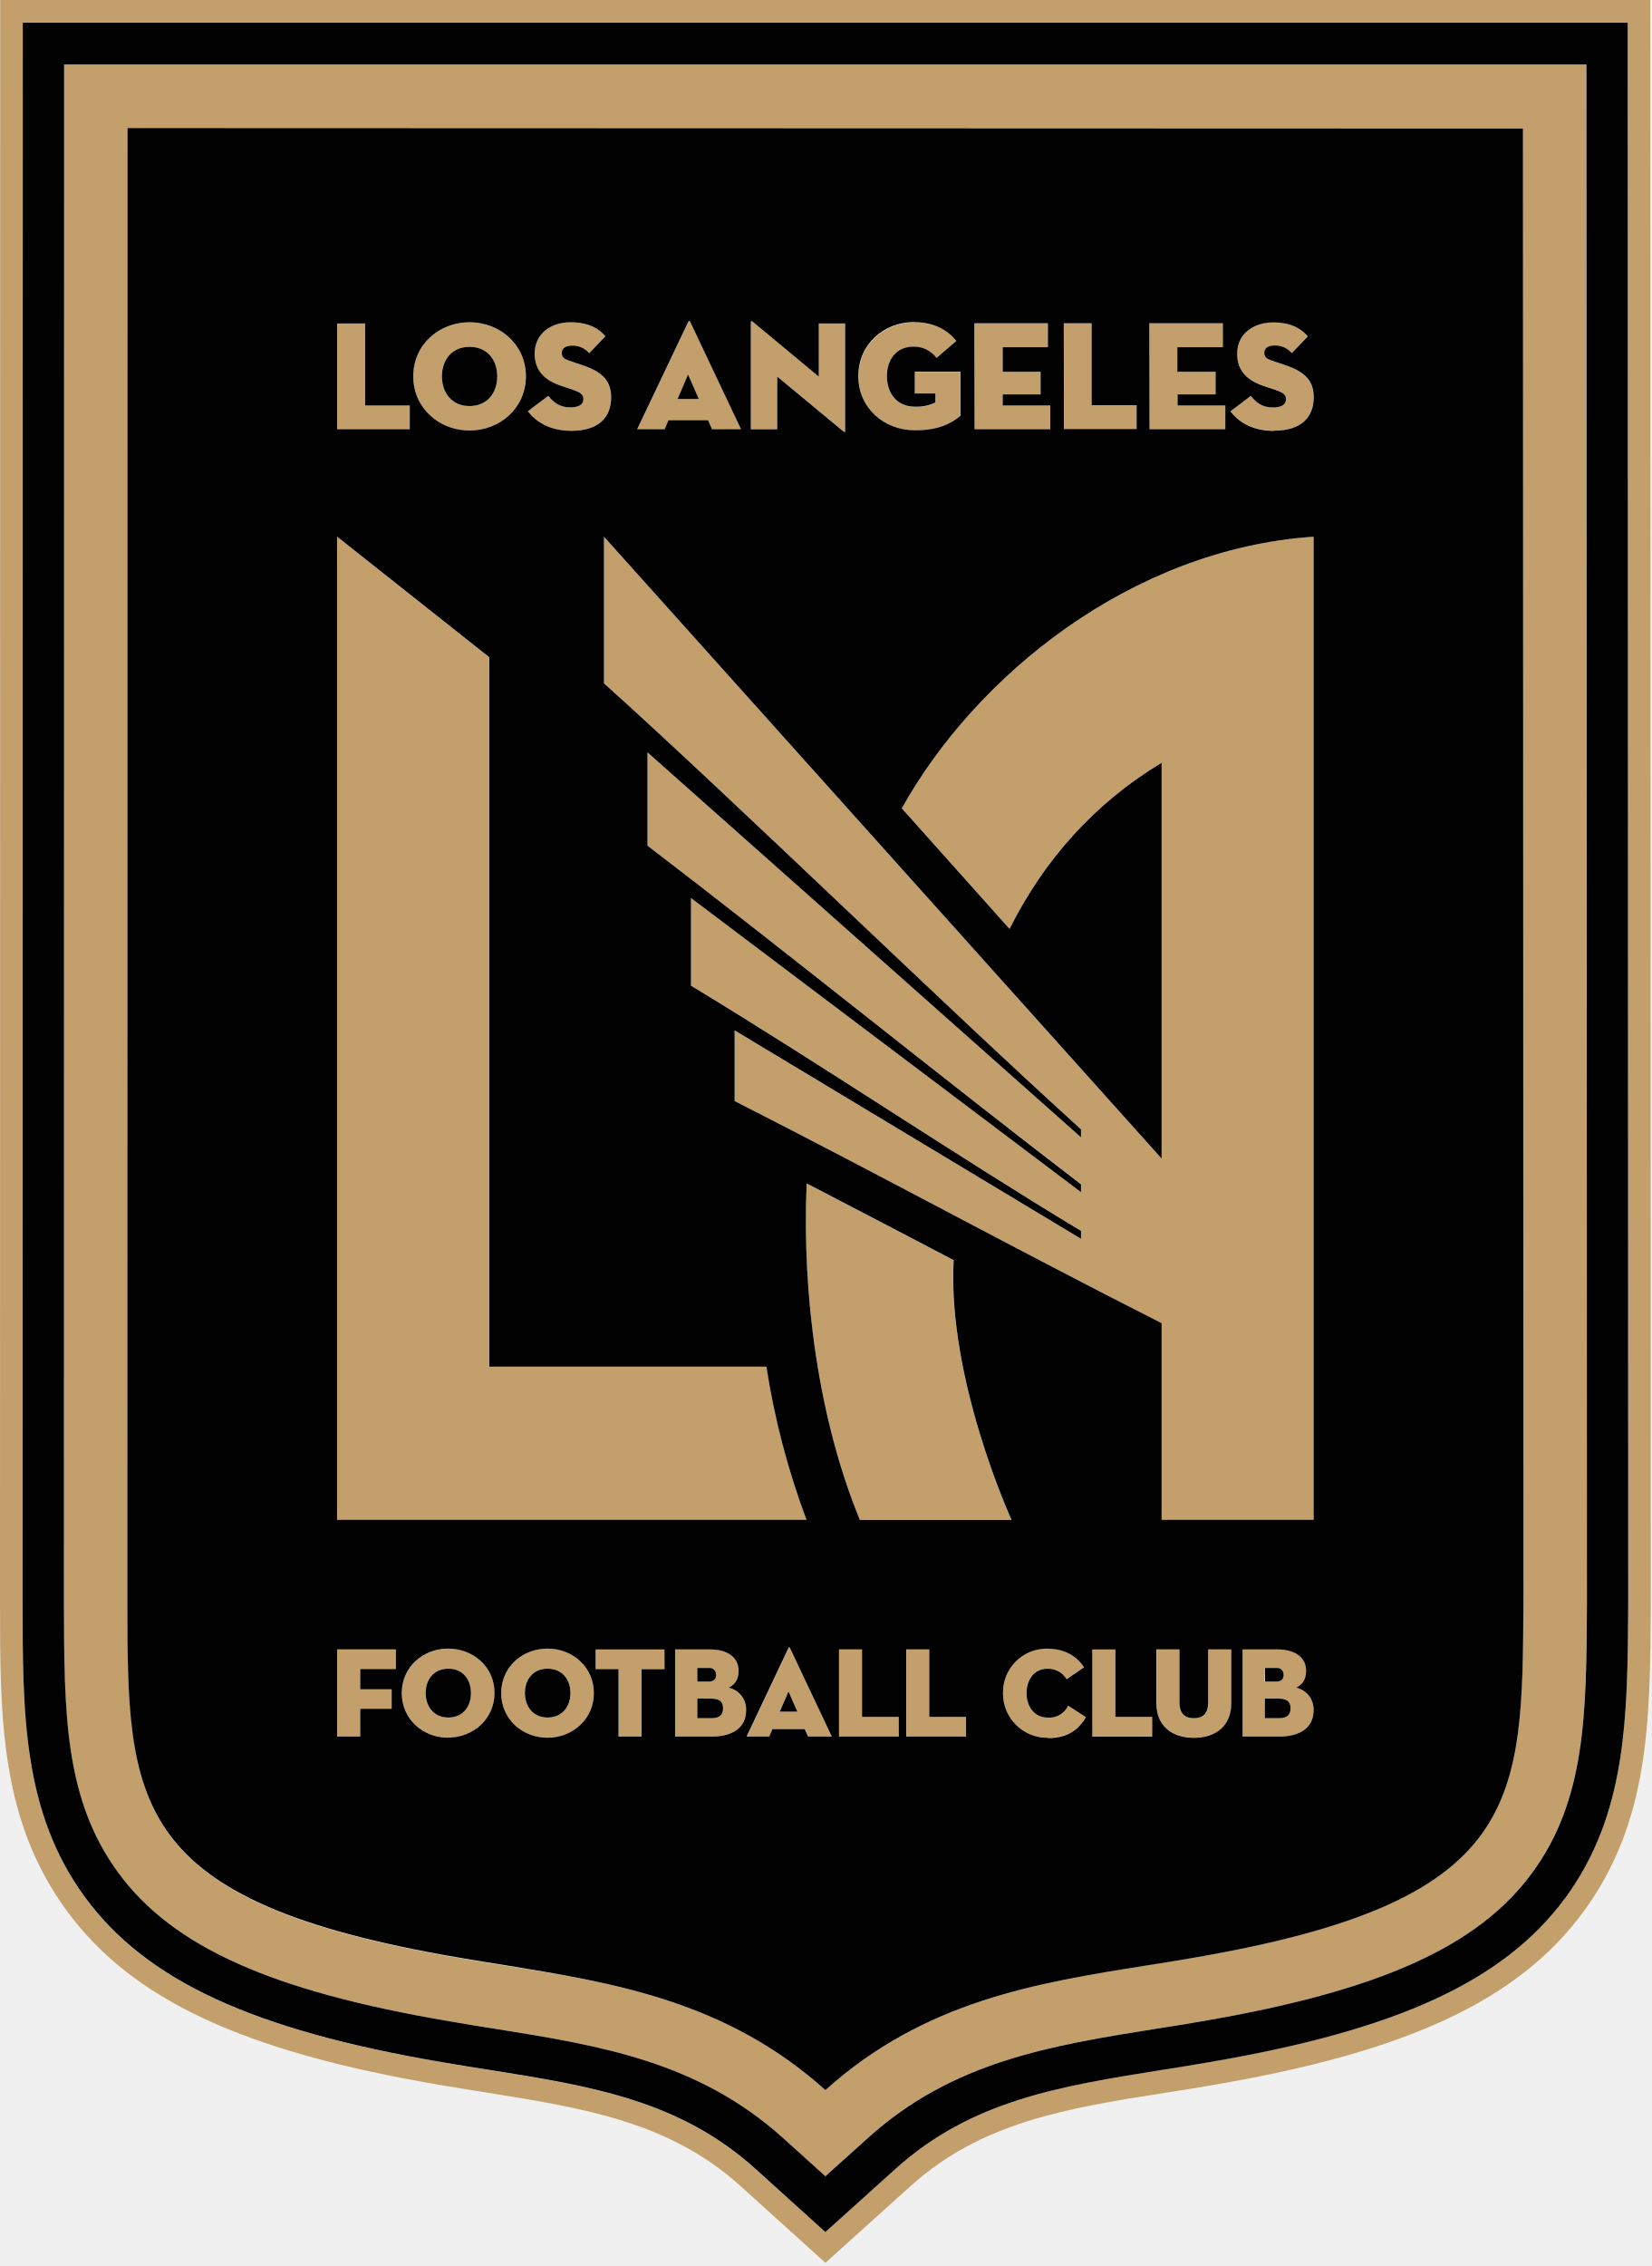
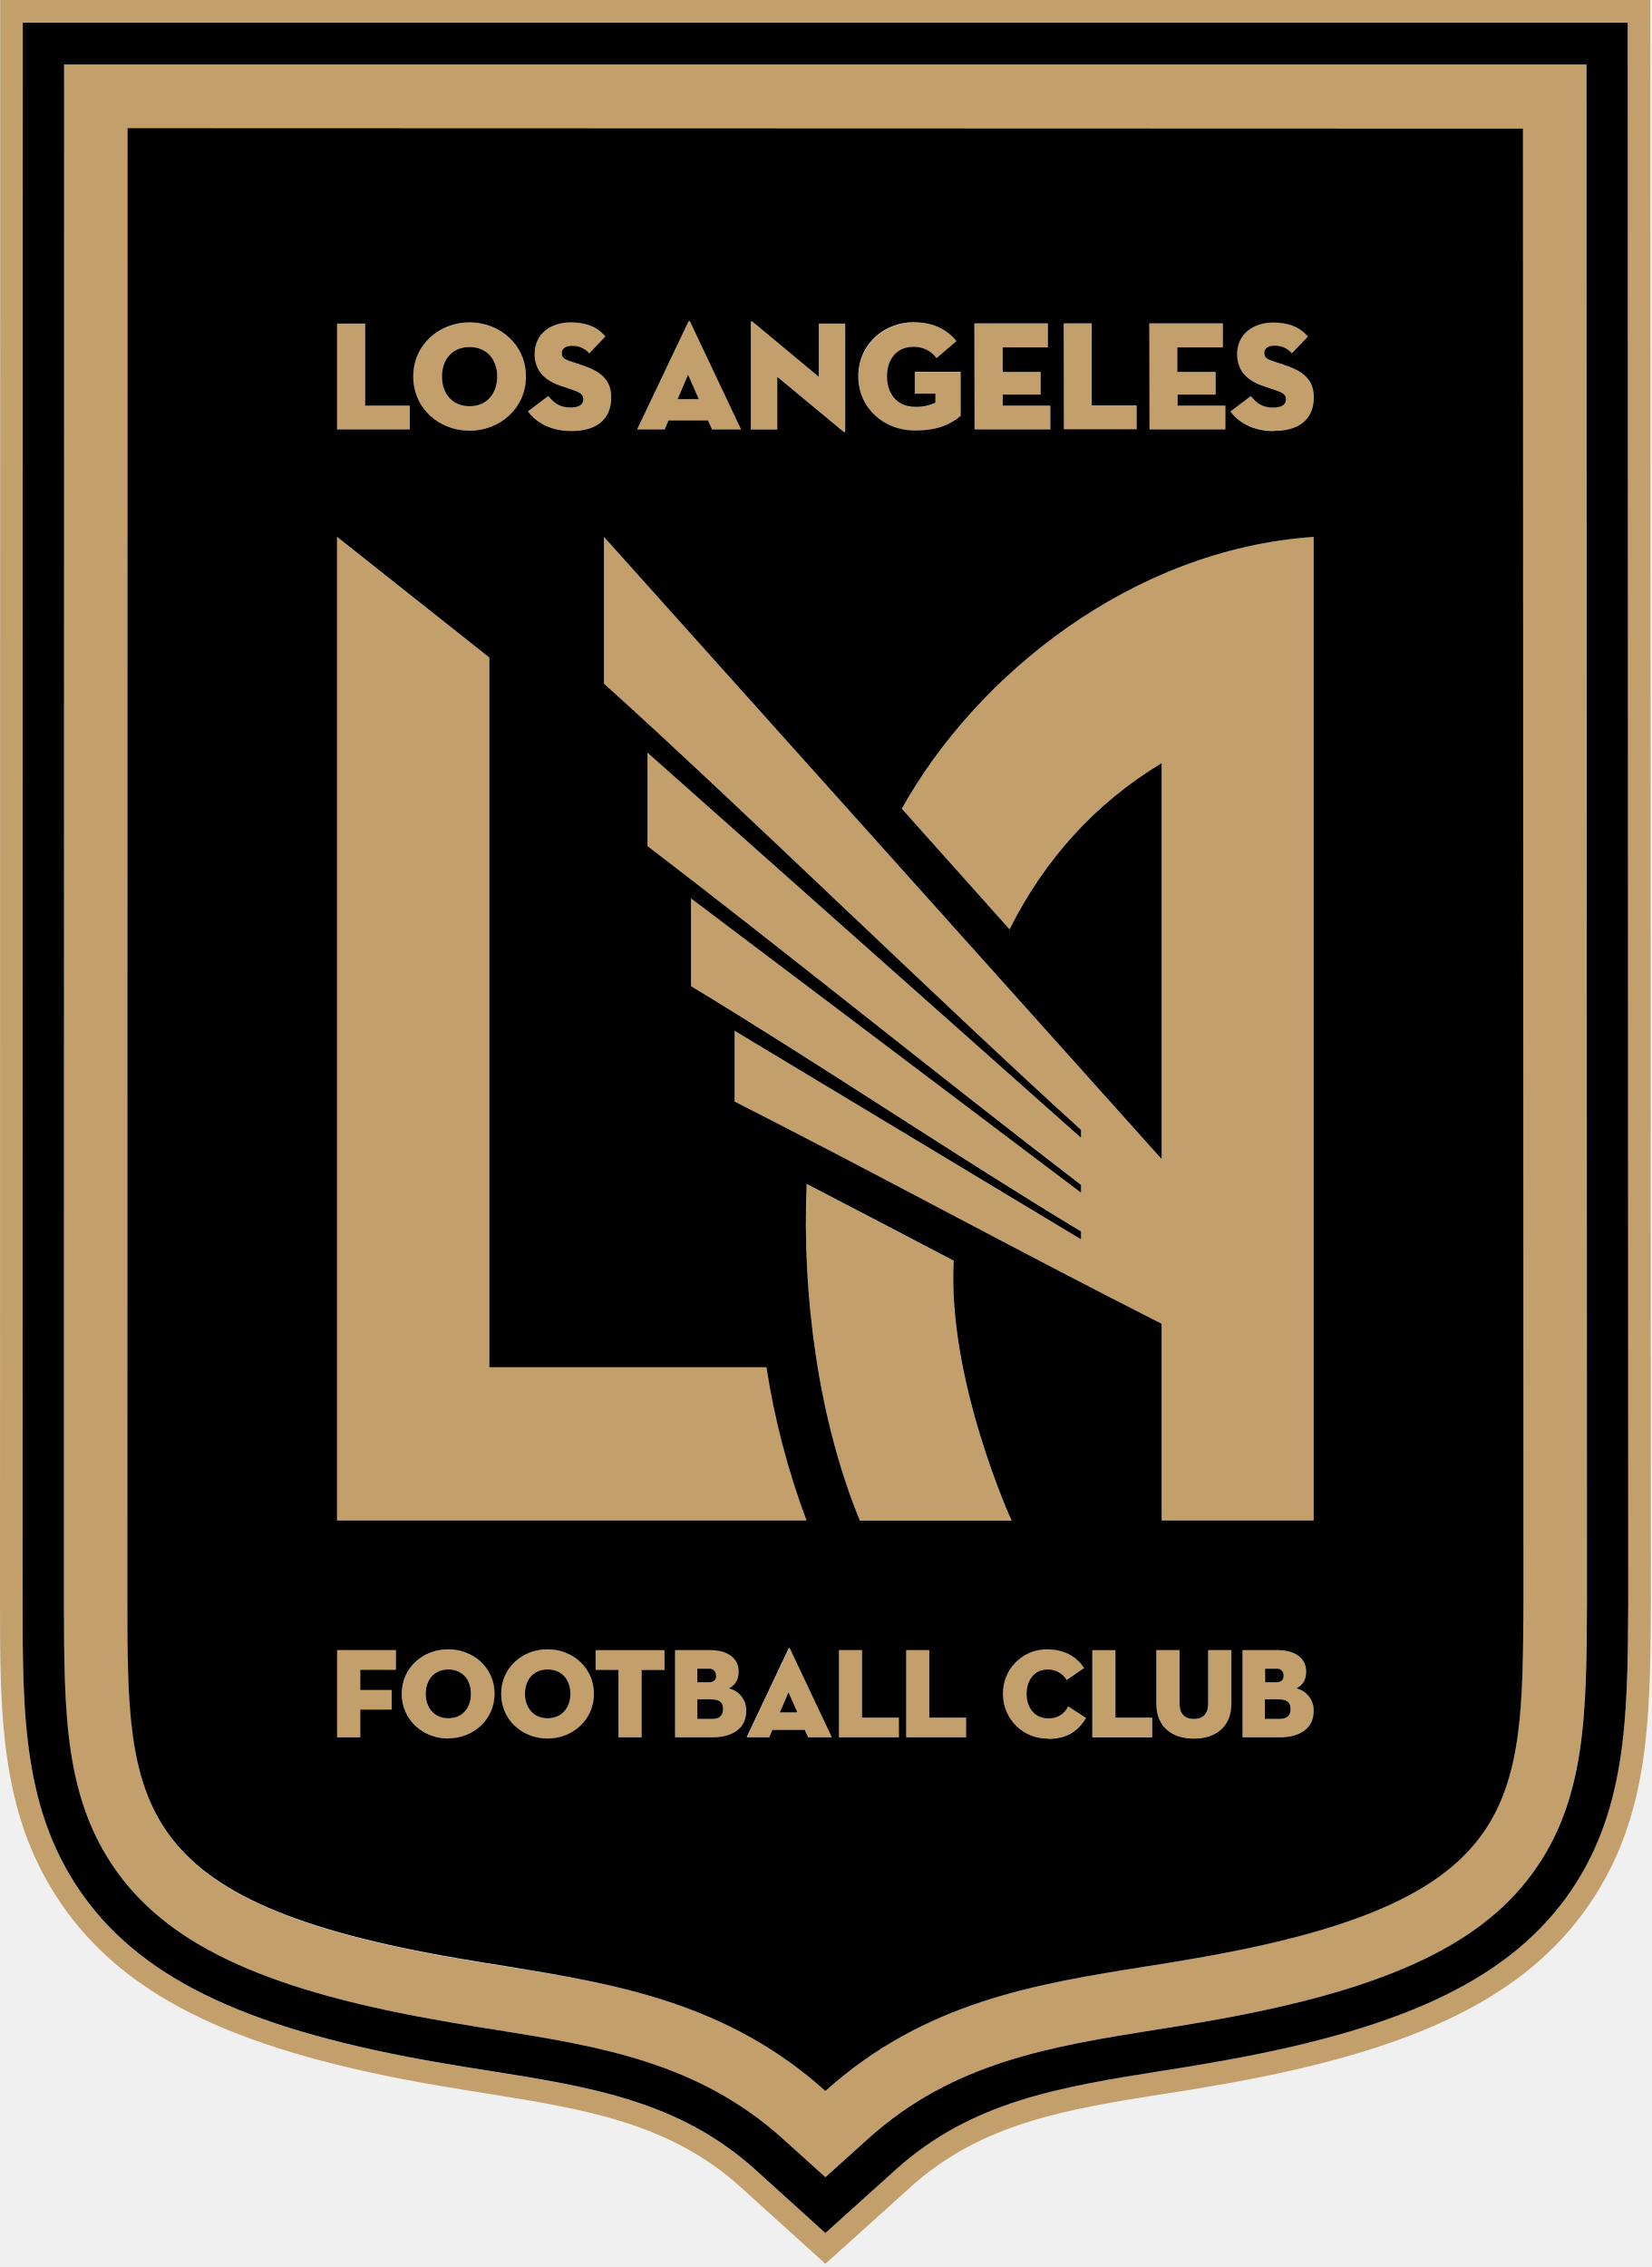
- <svg xmlns="http://www.w3.org/2000/svg" width="511" height="701" viewBox="0 0 511 701" fill="none">
-   <path d="M368.5 605.75C363.64 606.62 358.95 607.33 354.36 608.05C320.75 613.46 286.03 619 255.4 646.58C224.78 619.02 190.08 613.45 156.46 608.09C151.91 607.38 147.2 606.64 142.34 605.78C39.45 588.29 39.56 557.92 39.49 495.17L39.55 39.77H471.22L471.36 495.22C471.03 557.9 471.36 588.29 368.51 605.76M19.76 495.41C19.76 529.53 19.83 556.43 36.52 579.26C53.21 602.09 83.9 615.96 139.03 625.29C144.01 626.16 148.78 626.95 153.36 627.65C185.56 632.81 215.97 637.68 242.25 661.39L255.39 673.22L268.52 661.39C294.82 637.66 325.23 632.8 357.41 627.65L358.98 627.41C363.16 626.75 367.39 626.08 371.72 625.32C426.69 615.99 457.24 602.31 473.97 579.52C490.69 556.73 490.84 530.11 491.02 496.29L490.87 19.91H19.82L19.76 495.41Z" fill="#C39F6C" />
-   <path d="M126.79 125.42H112.97V100.08H104.28V132.78H126.79V125.42Z" fill="#C39F6C" />
-   <path d="M145.29 107.29C150.74 107.29 153.85 111.28 153.85 116.42C153.85 121.56 150.75 125.6 145.29 125.6C139.83 125.6 136.75 121.56 136.75 116.42C136.75 111.28 139.85 107.29 145.29 107.29ZM145.29 133.22C154.65 133.22 162.73 126.31 162.73 116.44C162.73 106.57 154.66 99.72 145.29 99.72C135.92 99.72 127.87 106.59 127.87 116.44C127.87 126.29 135.94 133.22 145.29 133.22Z" fill="#C39F6C" />
-   <path d="M176.41 125.99C173.18 125.99 171.23 124.41 169.64 122.43L163.34 127.2C165.35 129.89 169.46 133.26 176.8 133.26C185.39 133.26 189.11 128.89 189.11 122.93C189.11 118.3 186.92 115.19 180.43 113.02L176.14 111.58C174.55 111.04 173.83 110.42 173.83 109.17C173.83 107.92 174.89 106.92 177 106.92C179.05 106.85 181.01 107.72 182.34 109.27L187.31 104.02C185.39 101.77 182.24 99.7 176.51 99.7C170.78 99.7 165.44 103.02 165.44 109.45C165.44 114.83 168.78 117.72 173.51 119.31L177.32 120.6C179.48 121.34 180.51 122.01 180.51 123.38C180.51 125.23 178.99 126 176.41 126" fill="#C39F6C" />
-   <path d="M212.9 115.85L216.22 123.43H209.65L212.9 115.85ZM206.86 129.99H219.11L220.34 132.77H229.32L213.58 99.53C213.44 99.21 213.15 99.21 213.02 99.53L197.19 132.77H205.7L206.86 129.99Z" fill="#C39F6C" />
-   <path d="M240.52 116.47L260.89 133.35C261.41 133.79 261.54 133.64 261.54 133.26V100.07H253.38V116.47L233.01 99.55C232.49 99.11 232.35 99.36 232.35 99.65V132.76H240.52V116.46V116.47Z" fill="#C39F6C" />
-   <path d="M283.07 133.2C290.29 133.2 294.18 131.18 297.21 128.67V115.02H283.04V121.75H289.52V124.53C287.55 125.49 285.36 125.96 283.17 125.88C277.43 125.88 274.49 121.58 274.49 116.44C274.49 111.3 277.4 107.3 282.71 107.3C285.52 107.23 288.18 108.54 289.84 110.8L295.97 105.55C293.14 101.85 288.66 99.73 282.93 99.73C273.57 99.73 265.65 106.59 265.65 116.45C265.65 126.31 273.57 133.23 283.14 133.23" fill="#C39F6C" />
-   <path d="M324.98 125.42H310.26V122H322V115.04H310.26V107.44H324.33V100.08H301.56V132.78H324.98V125.42Z" fill="#C39F6C" />
-   <path d="M351.7 125.42H337.9V100.08H329.2V132.78H351.7V125.42Z" fill="#C39F6C" />
-   <path d="M379.14 125.42H364.39V122H376.14V115.04H364.39V107.44H378.48V100.08H355.7V132.78H379.14V125.42Z" fill="#C39F6C" />
-   <path d="M397.81 113.01L393.5 111.57C391.94 111.03 391.2 110.4 391.2 109.16C391.2 107.92 392.26 106.9 394.37 106.9C396.42 106.83 398.39 107.7 399.72 109.25L404.67 104C402.76 101.74 399.62 99.68 393.89 99.68C388.16 99.68 382.78 103 382.78 109.44C382.78 114.81 386.14 117.7 390.86 119.29L394.68 120.57C396.82 121.33 397.89 121.98 397.89 123.35C397.89 125.2 396.35 125.97 393.77 125.97C391.06 125.99 388.52 124.65 387 122.41L380.71 127.17C382.69 129.86 386.83 133.23 394.17 133.23C402.75 133.23 406.47 128.86 406.47 122.89C406.47 118.26 404.28 115.15 397.79 112.98" fill="#C39F6C" />
-   <path d="M104.31 537.2H111.47V528.63H121.19V522.59H111.47V516.34H122.5V510.27H104.31V537.2Z" fill="#C39F6C" />
-   <path d="M138.72 531.29C134.26 531.29 131.72 527.98 131.72 523.72C131.72 519.46 134.28 516.19 138.72 516.19C143.16 516.19 145.72 519.51 145.72 523.72C145.72 527.93 143.16 531.29 138.72 531.29ZM138.72 510C131.01 510 124.37 515.66 124.37 523.76C124.37 531.86 131.01 537.58 138.72 537.58C146.43 537.58 153.06 531.88 153.06 523.76C153.06 515.64 146.42 510 138.73 510" fill="#C39F6C" />
-   <path d="M169.43 531.29C164.94 531.29 162.43 527.98 162.43 523.72C162.43 519.46 164.99 516.19 169.43 516.19C173.87 516.19 176.5 519.51 176.5 523.72C176.5 527.93 173.92 531.29 169.43 531.29ZM169.43 510C161.72 510 155.09 515.66 155.09 523.76C155.09 531.86 161.72 537.58 169.43 537.58C177.14 537.58 183.77 531.87 183.77 523.76C183.77 515.65 177.14 510 169.43 510Z" fill="#C39F6C" />
-   <path d="M184.32 516.34H191.4V537.2H198.54V516.34H205.63V510.27H184.32V516.34Z" fill="#C39F6C" />
-   <path d="M220.09 531.52H215.77V525.45H220.1C222.88 525.45 223.73 526.58 223.73 528.43C223.73 530.28 222.86 531.5 220.1 531.5M215.76 515.98H219.33C220.4 515.84 221.38 516.58 221.52 517.65C221.54 517.81 221.54 517.98 221.52 518.14C221.52 519.42 220.81 520.2 219.21 520.2H215.71L215.76 515.98ZM225.5 522.06C227.25 521.23 228.57 519.85 228.57 516.81C228.57 512.69 225.07 510.22 219.82 510.22H208.88V537.21H220.21C226.84 537.21 230.82 534.28 230.82 529.13C230.98 525.78 228.7 522.81 225.43 522.09" fill="#C39F6C" />
-   <path d="M241.29 529.51L243.97 523.26L246.75 529.51H241.29ZM244.07 509.8L231.11 537.21H238.11L239.1 534.91H249.15L250.19 537.21H257.6L244.64 509.81C244.52 509.52 244.29 509.52 244.16 509.81" fill="#C39F6C" />
-   <path d="M266.79 510.27H259.65V537.2H278.16V531.14H266.79V510.27Z" fill="#C39F6C" />
-   <path d="M287.57 510.27H280.42V537.2H298.94V531.14H287.57V510.27Z" fill="#C39F6C" />
-   <path d="M324.2 531.29C320.11 531.29 317.63 527.98 317.63 523.72C317.63 519.46 320.04 516.19 323.97 516.19C326.43 516.04 328.77 517.28 330.03 519.4L335.43 515.7C333.19 512.38 329.64 509.92 323.87 509.92C316.4 509.92 310.35 515.96 310.34 523.43V523.69C310.23 531.25 316.26 537.47 323.82 537.58C323.84 537.58 323.85 537.58 323.87 537.58H324.26C329.69 537.58 333.38 535.63 336.03 531.1L330.47 527.56C329.33 529.97 326.83 531.44 324.17 531.26" fill="#C39F6C" />
-   <path d="M345.14 510.27H338V537.2H356.5V531.14H345.14V510.27Z" fill="#C39F6C" />
-   <path d="M373.92 526.71C373.92 529.77 372.5 531.53 369.49 531.53C366.48 531.53 365.05 529.78 365.05 526.71V510.26H357.87V526.78C357.87 534.01 362.78 537.57 369.48 537.57C376.18 537.57 381.07 534.01 381.07 526.78V510.26H373.91V526.71H373.92Z" fill="#C39F6C" />
-   <path d="M395.7 531.52H391.38V525.45H395.7C398.4 525.45 399.32 526.58 399.32 528.43C399.32 530.28 398.44 531.5 395.7 531.5M394.89 515.98C395.96 515.84 396.94 516.58 397.08 517.65C397.1 517.81 397.1 517.98 397.08 518.14C397.08 519.42 396.38 520.2 394.8 520.2H391.3L391.38 515.98H394.89ZM401.09 522.06C402.84 521.23 404.16 519.85 404.16 516.81C404.16 512.69 400.66 510.22 395.41 510.22H384.46V537.21H395.84C402.48 537.21 406.47 534.28 406.47 529.13C406.63 525.79 404.35 522.81 401.08 522.09" fill="#C39F6C" />
-   <path d="M237.2 422.82H151.41V203.36L104.29 166.03V470.21H249.61C243.85 454.88 239.69 439 237.2 422.82Z" fill="#C39F6C" />
-   <path d="M249.61 366.1C248.1 400.62 253.31 439.25 266.07 470.22H312.97C312.97 470.22 293.07 426.84 295.07 389.86C292.23 388.38 262.52 372.82 249.57 366.11" fill="#C39F6C" />
-   <path d="M279.03 250.06L312.37 287.36C323.07 265.93 338.78 248.38 359.41 235.98V358.4L186.88 166V211.37C226.98 247.43 293.63 312.46 334.49 349.34V351.82L200.33 232.73V261.6C241.16 292.71 293.08 334.75 334.48 366.28V368.71L213.8 277.74V304.86C253.87 329.12 295.85 357.47 334.48 380.72V383.25L227.31 318.76V340.63C273.98 364.34 313.43 386.06 359.42 409.34V470.21H406.48V166.02C349.99 169.85 301.84 209.12 279.04 250.06" fill="#C39F6C" />
-   <path d="M484.24 587.21C465.28 612.9 432.26 628.08 373.86 637.95C369.76 638.66 365.69 639.31 361.7 639.96L359.45 640.31C327.86 645.35 300.56 649.7 277.04 670.93L255.39 690.5L233.73 670.98C210.19 649.74 182.92 645.39 151.32 640.35C146.75 639.64 141.91 638.87 136.87 637.99C78.26 628.03 45.2 612.74 26.26 586.9C7.09 560.66 7.01 530.41 7.01 495.43L7.06 6.99H503.67L503.81 496.38C503.62 531.11 503.44 561.13 484.25 587.13M510.64 0H0.06L0 495.4C0 531.63 0.08 562.94 20.62 591.05C40.7 618.5 75.11 634.57 135.68 644.91C140.75 645.78 145.63 646.56 150.23 647.29C180.72 652.16 207.05 656.36 229.06 676.2L255.4 700.01L281.74 676.28C303.72 656.45 330.07 652.2 360.57 647.41L362.8 647.07C366.85 646.45 370.93 645.78 375.05 645.05C435.42 634.81 469.72 618.81 489.87 591.52C510.41 563.61 510.59 532.53 510.8 496.39L510.64 0Z" fill="#C39F6C" />
-   <path d="M473.98 579.52C457.21 602.3 426.64 615.96 371.76 625.32C367.39 626.09 363.19 626.76 359.04 627.41L357.45 627.65C325.23 632.81 294.81 637.66 268.56 661.39L255.4 673.23L242.27 661.39C215.95 637.68 185.55 632.8 153.38 627.65C148.81 626.95 144.03 626.16 139.05 625.29C83.94 615.96 53.31 602.2 36.54 579.26C19.77 556.32 19.87 529.51 19.78 495.41L19.84 19.92H490.89L491.04 496.28C490.85 530.1 490.71 556.82 473.99 579.51M7.05 7L7 495.36C7 530.35 7.07 560.59 26.24 586.83C45.19 612.7 78.22 627.98 136.87 637.96C141.92 638.83 146.75 639.6 151.33 640.31C182.93 645.35 210.2 649.71 233.74 670.93L255.39 690.5L277.05 670.98C300.58 649.75 327.88 645.39 359.46 640.35L361.7 640.01C365.7 639.37 369.76 638.71 373.87 637.99C432.28 628.08 465.28 612.9 484.25 587.25C503.43 561.19 503.61 531.19 503.81 496.46L503.65 7.01H7.05V7Z" fill="#010101" />
-   <path d="M169.43 516.22C164.94 516.22 162.43 519.53 162.43 523.75C162.43 527.97 164.99 531.32 169.43 531.32C173.87 531.32 176.5 528.01 176.5 523.75C176.5 519.49 173.92 516.22 169.43 516.22Z" fill="#010101" />
-   <path d="M138.72 516.22C134.26 516.22 131.72 519.53 131.72 523.75C131.72 527.97 134.28 531.32 138.72 531.32C143.16 531.32 145.72 528.01 145.72 523.75C145.72 519.49 143.16 516.22 138.72 516.22Z" fill="#010101" />
-   <path d="M241.29 529.51H246.73L243.98 523.26L241.29 529.51Z" fill="#010101" />
-   <path d="M221.52 518.15C221.64 517.08 220.87 516.11 219.8 515.99C219.64 515.98 219.48 515.98 219.33 515.99H215.76V520.2H219.28C220.86 520.2 221.59 519.42 221.59 518.14" fill="#010101" />
-   <path d="M397.14 518.15C397.26 517.08 396.5 516.12 395.43 515.99C395.27 515.97 395.1 515.97 394.94 515.99H391.44V520.2H394.9C396.48 520.2 397.17 519.42 397.17 518.14" fill="#010101" />
-   <path d="M212.9 115.85L209.65 123.44H216.23L212.9 115.85Z" fill="#010101" />
-   <path d="M220.09 525.46H215.77V531.53H220.1C222.88 531.53 223.73 530.32 223.73 528.46C223.73 526.6 222.86 525.48 220.1 525.48" fill="#010101" />
-   <path d="M395.7 525.46H391.38V531.53H395.7C398.48 531.53 399.32 530.32 399.32 528.46C399.32 526.6 398.44 525.48 395.7 525.48" fill="#010101" />
-   <path d="M394.18 133.3C386.86 133.3 382.7 129.93 380.72 127.23L387.02 122.47C388.58 124.44 390.52 126.03 393.8 126.03C396.42 126.03 397.91 125.25 397.91 123.41C397.91 122.02 396.84 121.37 394.7 120.63L390.88 119.35C386.17 117.76 382.8 114.87 382.8 109.5C382.8 103.02 388.12 99.74 393.91 99.74C399.7 99.74 402.77 101.8 404.68 104.06L399.72 109.23C398.38 107.68 396.42 106.81 394.37 106.88C392.26 106.88 391.2 107.81 391.2 109.14C391.2 110.47 391.94 110.99 393.5 111.55L397.81 112.99C404.29 115.16 406.5 118.24 406.5 122.9C406.5 128.9 402.8 133.24 394.19 133.24M406.48 470.18H359.43V409.33C313.45 386.05 273.96 364.34 227.31 340.62V318.75L334.49 383.23V380.78C295.86 357.52 253.87 329.16 213.81 304.92V277.8L334.49 368.79V366.37C293.12 334.78 241.17 292.75 200.34 261.61V232.74L334.49 351.83V349.36C293.61 312.43 226.97 247.41 186.88 211.39V166.02L359.43 358.41V235.98C338.8 248.38 323.09 265.94 312.38 287.37L279.04 250.07C301.83 209.12 349.99 169.86 406.47 166.03V470.19L406.48 470.18ZM395.85 537.21H384.47V510.26H395.39C400.7 510.26 404.14 512.72 404.14 516.84C404.14 519.85 402.79 521.21 401.07 522.09C404.34 522.81 406.61 525.78 406.46 529.13C406.46 534.29 402.47 537.22 395.83 537.22M381.01 526.81C381.01 534.04 376.09 537.61 369.42 537.61C362.75 537.61 357.81 534.05 357.81 526.81V510.26H364.98V526.71C364.98 529.77 366.38 531.53 369.42 531.53C372.46 531.53 373.85 529.78 373.85 526.71V510.26H381.01V526.81ZM356.51 537.23H337.99V510.27H345.13V531.14H356.51V537.23ZM324.24 537.6C316.69 537.7 310.48 531.68 310.35 524.13V523.77C310.22 516.31 316.16 510.15 323.62 510.01H323.88C329.66 510.01 333.2 512.45 335.44 515.77L330.04 519.47C328.79 517.34 326.45 516.09 323.98 516.24C320.04 516.24 317.64 519.56 317.64 523.78C317.64 528 320.13 531.34 324.21 531.34C326.87 531.53 329.38 530.06 330.51 527.64L336.02 531.2C333.39 535.68 329.68 537.68 324.25 537.68M298.92 537.21H280.4V510.26H287.55V531.13H298.92V537.21ZM278.13 537.21H259.61V510.26H266.74V531.13H278.11L278.13 537.2V537.21ZM250.08 537.21L249.04 534.91H239.01L238.02 537.21H231.02L243.98 509.8C244.1 509.51 244.33 509.51 244.45 509.8L257.41 537.21H250.07H250.08ZM220.24 537.21H208.89V510.26H219.79C225.11 510.26 228.54 512.72 228.54 516.84C228.54 519.85 227.19 521.21 225.47 522.09C228.74 522.81 231.02 525.78 230.86 529.13C230.86 534.29 226.88 537.22 220.25 537.22M198.53 516.37V537.21H191.38V516.34H184.3V510.27H205.6L205.63 516.37H198.53ZM169.42 537.58C161.71 537.58 155.08 531.88 155.08 523.76C155.08 515.64 161.71 510 169.42 510C177.13 510 183.76 515.66 183.76 523.76C183.76 531.86 177.13 537.58 169.42 537.58ZM138.67 537.58C130.96 537.58 124.32 531.88 124.32 523.76C124.32 515.64 130.96 510 138.67 510C146.38 510 153.02 515.61 153.02 523.72C153.02 531.83 146.38 537.54 138.69 537.54M122.51 516.33H111.47V522.59H121.19V528.62H111.47V537.21H104.31V510.26H122.5V516.33H122.51ZM312.98 470.21H266.07C253.3 439.21 248.1 400.61 249.6 366.09C262.56 372.8 292.2 388.31 295.09 389.83C293.1 426.8 313 470.2 313 470.2M104.29 166L151.41 203.33V422.79H237.15C239.65 438.97 243.81 454.85 249.56 470.18H104.29V166ZM104.29 100.07H112.98V125.44H126.79V132.78H104.3V100.06L104.29 100.07ZM145.29 99.69C154.65 99.69 162.73 106.56 162.73 116.42C162.73 126.28 154.66 133.19 145.29 133.19C135.92 133.19 127.87 126.28 127.87 116.42C127.87 106.56 135.94 99.69 145.29 99.69ZM177.32 120.59L173.51 119.31C168.78 117.72 165.44 114.83 165.44 109.45C165.44 103.02 170.69 99.7 176.51 99.7C182.33 99.7 185.39 101.76 187.31 104.02L182.34 109.27C181.01 107.72 179.04 106.85 177 106.92C174.9 106.92 173.83 107.85 173.83 109.18C173.83 110.51 174.55 111.03 176.14 111.59L180.43 113.03C186.91 115.2 189.11 118.28 189.11 122.94C189.11 128.94 185.41 133.28 176.8 133.28C169.49 133.28 165.35 129.91 163.34 127.21L169.64 122.45C171.23 124.42 173.14 126.01 176.41 126.01C179.04 126.01 180.51 125.23 180.51 123.39C180.51 122 179.46 121.34 177.32 120.61M212.99 99.52C213.13 99.2 213.41 99.2 213.55 99.52L229.29 132.77H220.32L219.09 129.99H206.85L205.67 132.77H197.16L212.99 99.52ZM232.33 99.67C232.33 99.38 232.47 99.14 232.99 99.58L253.36 116.5V100.07H261.52V133.29C261.52 133.67 261.4 133.81 260.87 133.38L240.5 116.5V132.8H232.33V99.67ZM282.88 99.67C288.61 99.67 293.07 101.84 295.92 105.49L289.8 110.74C288.14 108.48 285.47 107.18 282.67 107.24C277.35 107.24 274.45 111.23 274.45 116.38C274.45 121.53 277.39 125.81 283.13 125.81C285.31 125.89 287.48 125.45 289.45 124.51V121.73H283.05V114.96H297.23V128.61C294.23 131.11 290.31 133.13 283.08 133.13C273.54 133.13 265.58 126.23 265.58 116.36C265.58 106.49 273.46 99.63 282.86 99.63M324.26 100.01V107.42H310.26V115.02H321.99V122.02H310.26V125.43H324.99V132.78H301.55L301.5 100.01H324.26ZM329.16 100.01H337.81V125.38H351.7V132.73H329.2L329.16 100.01ZM378.4 100.01V107.42H364.31V115.02H376.14V122.02H364.38V125.43H379.14L379.14 132.78H355.69L355.64 100.01H378.4ZM39.48 39.63L39.42 495.03C39.48 557.77 39.42 588.17 142.27 605.64C147.16 606.52 151.9 607.24 156.39 607.95C190.06 613.46 224.77 619.06 255.4 646.58C286.03 619 320.77 613.45 354.38 608.09C359.01 607.37 363.64 606.64 368.53 605.78C471.41 588.29 471.05 557.92 471.38 495.24L471.24 39.77L39.48 39.63Z" fill="#010101" />
-   <path d="M145.29 125.61C150.74 125.61 153.85 121.57 153.85 116.43C153.85 111.29 150.75 107.3 145.29 107.3C139.83 107.3 136.75 111.29 136.75 116.43C136.75 121.57 139.85 125.61 145.29 125.61Z" fill="#010101" />
+ <svg xmlns="http://www.w3.org/2000/svg" width="510" height="700" viewBox="0 0 510 700" fill="none">
+   <g clip-path="url(#clip0_38_427)">
+     <path d="M367.779 604.886C362.928 605.755 358.248 606.464 353.667 607.183C320.122 612.585 285.47 618.117 254.9 645.658C224.34 618.137 189.708 612.575 156.154 607.223C151.613 606.514 146.912 605.775 142.061 604.916C39.373 587.451 39.483 557.124 39.413 494.464L39.473 39.713H470.298L470.438 494.514C470.108 557.104 470.438 587.451 367.789 604.896M19.721 494.703C19.721 528.775 19.791 555.636 36.449 578.434C53.106 601.231 83.736 615.081 138.758 624.398C143.728 625.267 148.489 626.056 153.06 626.755C185.197 631.907 215.547 636.77 241.776 660.447L254.89 672.26L267.995 660.447C294.243 636.75 324.594 631.897 356.711 626.755L358.277 626.515C362.449 625.856 366.671 625.187 370.993 624.428C425.855 615.111 456.345 601.451 473.042 578.693C489.73 555.936 489.879 529.354 490.059 495.582L489.909 19.882H19.781L19.721 494.703Z" fill="#C39F6C" />
+     <path d="M126.542 125.241H112.749V99.937H104.076V132.591H126.542V125.241Z" fill="#C39F6C" />
+     <path d="M145.006 107.137C150.445 107.137 153.549 111.121 153.549 116.254C153.549 121.386 150.455 125.421 145.006 125.421C139.556 125.421 136.482 121.386 136.482 116.254C136.482 111.121 139.576 107.137 145.006 107.137ZM145.006 133.03C154.347 133.03 162.412 126.13 162.412 116.274C162.412 106.418 154.357 99.578 145.006 99.578C135.654 99.578 127.62 106.438 127.62 116.274C127.62 126.11 135.674 133.03 145.006 133.03Z" fill="#C39F6C" />
+     <path d="M176.065 125.81C172.841 125.81 170.895 124.233 169.308 122.255L163.02 127.019C165.026 129.705 169.128 133.07 176.454 133.07C185.027 133.07 188.74 128.706 188.74 122.755C188.74 118.131 186.554 115.026 180.077 112.859L175.795 111.421C174.208 110.882 173.49 110.263 173.49 109.014C173.49 107.766 174.548 106.768 176.654 106.768C178.7 106.698 180.656 107.566 181.983 109.114L186.943 103.872C185.027 101.625 181.883 99.558 176.165 99.558C170.446 99.558 165.116 102.873 165.116 109.294C165.116 114.666 168.45 117.552 173.17 119.14L176.973 120.428C179.129 121.167 180.157 121.836 180.157 123.204C180.157 125.051 178.64 125.82 176.065 125.82" fill="#C39F6C" />
+     <path d="M212.483 115.685L215.797 123.254H209.24L212.483 115.685ZM206.455 129.805H218.681L219.909 132.581H228.871L213.162 99.388C213.022 99.069 212.733 99.069 212.603 99.388L196.804 132.581H205.297L206.455 129.805Z" fill="#C39F6C" />
+     <path d="M240.049 116.304L260.379 133.16C260.898 133.599 261.028 133.449 261.028 133.07V99.927H252.884V116.304L232.554 99.408C232.035 98.969 231.895 99.218 231.895 99.508V132.571H240.049V116.294V116.304Z" fill="#C39F6C" />
+     <path d="M282.516 133.01C289.722 133.01 293.604 130.993 296.628 128.486V114.856H282.486V121.576H288.953V124.352C286.987 125.311 284.802 125.78 282.616 125.7C276.887 125.7 273.953 121.406 273.953 116.274C273.953 111.141 276.857 107.147 282.157 107.147C284.961 107.077 287.616 108.385 289.273 110.642L295.391 105.399C292.566 101.705 288.095 99.588 282.376 99.588C273.035 99.588 265.13 106.438 265.13 116.284C265.13 126.13 273.035 133.04 282.586 133.04" fill="#C39F6C" />
+     <path d="M324.344 125.241H309.653V121.826H321.37V114.876H309.653V107.287H323.695V99.937H300.97V132.591H324.344V125.241Z" fill="#C39F6C" />
+     <path d="M351.012 125.241H337.239V99.937H328.556V132.591H351.012V125.241Z" fill="#C39F6C" />
+     <path d="M378.398 125.241H363.677V121.826H375.404V114.876H363.677V107.287H377.739V99.937H355.004V132.591H378.398V125.241Z" fill="#C39F6C" />
+     <path d="M397.032 112.849L392.73 111.411C391.173 110.872 390.434 110.243 390.434 109.004C390.434 107.766 391.492 106.748 393.598 106.748C395.644 106.678 397.61 107.546 398.938 109.094L403.878 103.852C401.972 101.595 398.838 99.538 393.119 99.538C387.4 99.538 382.031 102.853 382.031 109.284C382.031 114.646 385.384 117.532 390.095 119.12L393.908 120.398C396.043 121.157 397.111 121.806 397.111 123.174C397.111 125.021 395.574 125.79 392.999 125.79C390.295 125.81 387.76 124.472 386.243 122.235L379.965 126.989C381.941 129.675 386.073 133.04 393.399 133.04C401.962 133.04 405.675 128.676 405.675 122.715C405.675 118.091 403.489 114.986 397.012 112.819" fill="#C39F6C" />
+     <path d="M104.106 536.434H111.252V527.876H120.953V521.844H111.252V515.603H122.26V509.542H104.106V536.434Z" fill="#C39F6C" />
+     <path d="M138.449 530.532C133.997 530.532 131.462 527.227 131.462 522.973C131.462 518.719 134.017 515.454 138.449 515.454C142.88 515.454 145.435 518.769 145.435 522.973C145.435 527.177 142.88 530.532 138.449 530.532ZM138.449 509.272C130.754 509.272 124.127 514.924 124.127 523.013C124.127 531.101 130.754 536.813 138.449 536.813C146.143 536.813 152.76 531.121 152.76 523.013C152.76 514.904 146.133 509.272 138.459 509.272" fill="#C39F6C" />
+     <path d="M169.098 530.532C164.617 530.532 162.112 527.227 162.112 522.973C162.112 518.719 164.667 515.454 169.098 515.454C173.53 515.454 176.155 518.769 176.155 522.973C176.155 527.177 173.58 530.532 169.098 530.532ZM169.098 509.272C161.404 509.272 154.786 514.924 154.786 523.013C154.786 531.101 161.404 536.813 169.098 536.813C176.793 536.813 183.41 531.111 183.41 523.013C183.41 514.914 176.793 509.272 169.098 509.272Z" fill="#C39F6C" />
+     <path d="M183.959 515.603H191.025V536.434H198.151V515.603H205.228V509.542H183.959V515.603Z" fill="#C39F6C" />
+     <path d="M219.659 530.762H215.348V524.7H219.669C222.444 524.7 223.292 525.829 223.292 527.676C223.292 529.524 222.424 530.742 219.669 530.742M215.338 515.244H218.901C219.969 515.104 220.947 515.843 221.087 516.912C221.106 517.071 221.106 517.241 221.087 517.401C221.087 518.679 220.378 519.458 218.781 519.458H215.288L215.338 515.244ZM225.059 521.315C226.805 520.486 228.123 519.108 228.123 516.073C228.123 511.959 224.63 509.492 219.39 509.492H208.471V536.444H219.779C226.396 536.444 230.368 533.518 230.368 528.375C230.528 525.03 228.252 522.064 224.989 521.345" fill="#C39F6C" />
+     <path d="M240.818 528.755L243.493 522.513L246.267 528.755H240.818ZM243.592 509.073L230.658 536.444H237.644L238.632 534.147H248.662L249.7 536.444H257.096L244.161 509.083C244.041 508.793 243.812 508.793 243.682 509.083" fill="#C39F6C" />
+     <path d="M266.268 509.542H259.142V536.434H277.616V530.382H266.268V509.542Z" fill="#C39F6C" />
+     <path d="M287.007 509.542H279.871V536.434H298.355V530.382H287.007V509.542Z" fill="#C39F6C" />
+     <path d="M323.566 530.532C319.484 530.532 317.008 527.227 317.008 522.973C317.008 518.719 319.414 515.454 323.336 515.454C325.791 515.304 328.127 516.542 329.384 518.659L334.774 514.964C332.538 511.649 328.995 509.193 323.236 509.193C315.781 509.193 309.743 515.224 309.733 522.683V522.943C309.623 530.492 315.641 536.703 323.186 536.813C323.206 536.813 323.216 536.813 323.236 536.813H323.625C329.045 536.813 332.728 534.866 335.372 530.342L329.823 526.807C328.685 529.214 326.19 530.682 323.536 530.502" fill="#C39F6C" />
+     <path d="M344.465 509.542H337.339V536.434H355.802V530.382H344.465V509.542Z" fill="#C39F6C" />
+     <path d="M373.188 525.959C373.188 529.014 371.771 530.772 368.767 530.772C365.763 530.772 364.336 529.024 364.336 525.959V509.532H357.17V526.029C357.17 533.248 362.07 536.803 368.757 536.803C375.444 536.803 380.324 533.248 380.324 526.029V509.532H373.178V525.959H373.188Z" fill="#C39F6C" />
+     <path d="M394.926 530.762H390.614V524.7H394.926C397.62 524.7 398.539 525.829 398.539 527.676C398.539 529.524 397.66 530.742 394.926 530.742M394.117 515.244C395.185 515.104 396.163 515.843 396.303 516.912C396.323 517.071 396.323 517.241 396.303 517.401C396.303 518.679 395.604 519.458 394.027 519.458H390.534L390.614 515.244H394.117ZM400.305 521.315C402.052 520.486 403.369 519.108 403.369 516.073C403.369 511.959 399.876 509.492 394.636 509.492H383.708V536.444H395.065C401.692 536.444 405.675 533.518 405.675 528.375C405.834 525.04 403.559 522.064 400.295 521.345" fill="#C39F6C" />
+     <path d="M236.736 422.217H151.114V203.07L104.086 165.793V469.539H249.122C243.373 454.231 239.221 438.374 236.736 422.217Z" fill="#C39F6C" />
+     <path d="M249.122 365.578C247.614 400.048 252.814 438.623 265.549 469.549H312.358C312.358 469.549 292.496 426.231 294.493 389.304C291.658 387.826 262.006 372.288 249.082 365.588" fill="#C39F6C" />
+     <path d="M278.484 249.703L311.759 286.95C322.438 265.551 338.117 248.026 358.707 235.643V357.889L186.514 165.763V211.068C226.536 247.077 293.055 312.014 333.835 348.842V351.318L199.938 232.398V261.227C240.688 292.292 292.506 334.272 333.825 365.757V368.184L213.382 277.344V304.425C253.373 328.65 295.271 356.96 333.825 380.177V382.703L226.865 318.305V340.144C273.444 363.82 312.817 385.509 358.717 408.756V469.539H405.685V165.783C349.305 169.608 301.249 208.822 278.494 249.703" fill="#C39F6C" />
+     <path d="M483.292 586.372C464.369 612.026 431.414 627.184 373.128 637.04C369.036 637.749 364.974 638.398 360.992 639.047L358.747 639.397C327.218 644.429 299.972 648.773 276.498 669.973L254.89 689.515L233.273 670.023C209.779 648.813 182.562 644.469 151.024 639.437C146.463 638.728 141.632 637.959 136.602 637.08C78.107 627.134 45.111 611.866 26.209 586.063C7.076 559.86 6.996 529.653 6.996 494.723L7.046 6.98H502.684L502.824 495.672C502.634 530.352 502.455 560.33 483.302 586.292M509.641 0H0.06L0 494.693C0 530.872 0.08 562.137 20.58 590.207C40.62 617.618 74.963 633.665 135.414 643.99C140.475 644.859 145.345 645.638 149.936 646.367C180.366 651.23 206.645 655.424 228.612 675.235L254.9 699.011L281.189 675.315C303.126 655.514 329.424 651.27 359.864 646.486L362.09 646.147C366.132 645.528 370.204 644.859 374.316 644.13C434.568 633.904 468.801 617.927 488.911 590.676C509.411 562.806 509.591 531.77 509.8 495.682L509.641 0Z" fill="#C39F6C" />
+     <path d="M473.052 578.693C456.315 601.441 425.805 615.081 371.032 624.428C366.671 625.197 362.479 625.866 358.337 626.515L356.751 626.755C324.594 631.907 294.233 636.75 268.034 660.447L254.9 672.27L241.796 660.447C215.527 636.77 185.187 631.897 153.08 626.755C148.519 626.056 143.748 625.267 138.778 624.398C83.776 615.081 53.206 601.341 36.468 578.434C19.731 555.526 19.831 528.755 19.741 494.703L19.801 19.892H489.929L490.079 495.572C489.889 529.344 489.75 556.026 473.062 578.683M7.036 6.99L6.986 494.653C6.986 529.593 7.056 559.79 26.189 585.993C45.102 611.826 78.067 627.084 136.602 637.05C141.642 637.919 146.463 638.688 151.034 639.397C182.572 644.429 209.789 648.783 233.283 669.973L254.89 689.515L276.508 670.023C299.992 648.823 327.238 644.469 358.757 639.436L360.992 639.097C364.984 638.458 369.036 637.799 373.138 637.08C431.434 627.184 464.369 612.026 483.302 586.412C502.445 560.389 502.624 530.432 502.824 495.752L502.664 7H7.036V6.99Z" fill="#010101" />
+     <path d="M169.098 515.484C164.617 515.484 162.112 518.789 162.112 523.003C162.112 527.217 164.667 530.562 169.098 530.562C173.53 530.562 176.155 527.257 176.155 523.003C176.155 518.749 173.58 515.484 169.098 515.484Z" fill="#010101" />
+     <path d="M138.449 515.484C133.997 515.484 131.462 518.789 131.462 523.003C131.462 527.217 134.017 530.562 138.449 530.562C142.88 530.562 145.435 527.257 145.435 523.003C145.435 518.749 142.88 515.484 138.449 515.484Z" fill="#010101" />
+     <path d="M240.818 528.755H246.247L243.503 522.514L240.818 528.755Z" fill="#010101" />
+     <path d="M221.087 517.411C221.206 516.342 220.438 515.374 219.37 515.254C219.21 515.244 219.05 515.244 218.901 515.254H215.338V519.458H218.851C220.428 519.458 221.156 518.679 221.156 517.401" fill="#010101" />
+     <path d="M396.363 517.411C396.483 516.342 395.724 515.384 394.656 515.254C394.496 515.234 394.327 515.234 394.167 515.254H390.674V519.458H394.127C395.704 519.458 396.393 518.679 396.393 517.401" fill="#010101" />
+     <path d="M212.483 115.685L209.24 123.264H215.807L212.483 115.685Z" fill="#010101" />
+     <path d="M219.659 524.71H215.348V530.772H219.669C222.444 530.772 223.292 529.564 223.292 527.706C223.292 525.849 222.424 524.73 219.669 524.73" fill="#010101" />
+     <path d="M394.926 524.71H390.614V530.772H394.926C397.7 530.772 398.539 529.564 398.539 527.706C398.539 525.849 397.66 524.73 394.926 524.73" fill="#010101" />
+     <path d="M393.409 133.11C386.103 133.11 381.951 129.745 379.975 127.049L386.263 122.295C387.82 124.262 389.756 125.85 393.029 125.85C395.644 125.85 397.131 125.071 397.131 123.234C397.131 121.846 396.063 121.197 393.928 120.458L390.115 119.18C385.414 117.592 382.051 114.706 382.051 109.344C382.051 102.873 387.36 99.598 393.139 99.598C398.918 99.598 401.982 101.655 403.888 103.912L398.938 109.074C397.6 107.526 395.644 106.658 393.598 106.728C391.492 106.728 390.434 107.656 390.434 108.984C390.434 110.312 391.173 110.832 392.73 111.391L397.031 112.829C403.499 114.996 405.704 118.071 405.704 122.725C405.704 128.716 402.012 133.05 393.419 133.05M405.685 469.509H358.727V408.746C312.837 385.499 273.424 363.82 226.865 340.134V318.295L333.835 382.683V380.237C295.281 357.01 253.373 328.69 213.392 304.485V277.404L333.835 368.264V365.847C292.546 334.302 240.698 292.332 199.948 261.237V232.408L333.835 351.328V348.862C293.035 311.984 226.526 247.057 186.514 211.088V165.783L358.727 357.899V235.643C338.137 248.026 322.458 265.561 311.769 286.96L278.494 249.713C301.239 208.822 349.305 169.618 405.675 165.793V469.519L405.685 469.509ZM395.075 536.444H383.718V509.532H394.616C399.916 509.532 403.349 511.989 403.349 516.103C403.349 519.108 402.002 520.466 400.285 521.345C403.549 522.064 405.814 525.03 405.665 528.375C405.665 533.528 401.682 536.454 395.055 536.454M380.264 526.058C380.264 533.278 375.354 536.843 368.697 536.843C362.04 536.843 357.11 533.288 357.11 526.058V509.532H364.266V525.959C364.266 529.014 365.663 530.772 368.697 530.772C371.731 530.772 373.118 529.024 373.118 525.959V509.532H380.264V526.058ZM355.812 536.464H337.329V509.542H344.455V530.382H355.812V536.464ZM323.605 536.833C316.07 536.933 309.872 530.922 309.743 523.382V523.023C309.613 515.573 315.541 509.422 322.987 509.282H323.246C329.015 509.282 332.548 511.719 334.784 515.034L329.394 518.729C328.147 516.602 325.811 515.354 323.346 515.504C319.414 515.504 317.018 518.819 317.018 523.033C317.018 527.247 319.503 530.582 323.575 530.582C326.23 530.772 328.735 529.304 329.863 526.887L335.362 530.442C332.738 534.916 329.035 536.913 323.615 536.913M298.335 536.444H279.851V509.532H286.987V530.372H298.335V536.444ZM277.586 536.444H259.102V509.532H266.218V530.372H277.566L277.586 536.434V536.444ZM249.591 536.444L248.553 534.147H238.542L237.554 536.444H230.568L243.503 509.073C243.622 508.783 243.852 508.783 243.972 509.073L256.906 536.444H249.581H249.591ZM219.809 536.444H208.481V509.532H219.36C224.669 509.532 228.093 511.989 228.093 516.103C228.093 519.108 226.745 520.466 225.029 521.345C228.292 522.064 230.568 525.03 230.408 528.375C230.408 533.528 226.436 536.454 219.819 536.454M198.141 515.633V536.444H191.005V515.603H183.939V509.542H205.198L205.228 515.633H198.141ZM169.088 536.813C161.394 536.813 154.777 531.121 154.777 523.013C154.777 514.904 161.394 509.272 169.088 509.272C176.783 509.272 183.4 514.924 183.4 523.013C183.4 531.101 176.783 536.813 169.088 536.813ZM138.399 536.813C130.704 536.813 124.077 531.121 124.077 523.013C124.077 514.904 130.704 509.272 138.399 509.272C146.094 509.272 152.721 514.874 152.721 522.973C152.721 531.071 146.094 536.773 138.419 536.773M122.27 515.593H111.252V521.845H120.953V527.866H111.252V536.444H104.106V509.532H122.26V515.593H122.27ZM312.367 469.539H265.549C252.804 438.583 247.614 400.039 249.112 365.568C262.046 372.268 291.628 387.756 294.513 389.274C292.526 426.191 312.387 469.529 312.387 469.529M104.086 165.763L151.114 203.04V422.187H236.686C239.181 438.344 243.333 454.201 249.072 469.509H104.086V165.763ZM104.086 99.927H112.759V125.261H126.542V132.591H104.096V99.917L104.086 99.927ZM145.006 99.548C154.347 99.548 162.412 106.408 162.412 116.254C162.412 126.1 154.357 133 145.006 133C135.654 133 127.62 126.1 127.62 116.254C127.62 106.408 135.674 99.548 145.006 99.548ZM176.973 120.418L173.17 119.14C168.45 117.552 165.116 114.666 165.116 109.294C165.116 102.873 170.356 99.558 176.165 99.558C181.973 99.558 185.027 101.615 186.943 103.872L181.983 109.114C180.656 107.566 178.69 106.698 176.654 106.767C174.558 106.767 173.49 107.696 173.49 109.024C173.49 110.352 174.208 110.872 175.795 111.431L180.077 112.869C186.544 115.036 188.74 118.111 188.74 122.765C188.74 128.756 185.047 133.09 176.454 133.09C169.158 133.09 165.026 129.725 163.02 127.029L169.308 122.275C170.895 124.243 172.801 125.83 176.065 125.83C178.69 125.83 180.157 125.051 180.157 123.214C180.157 121.826 179.109 121.167 176.973 120.438M212.573 99.378C212.713 99.058 212.992 99.058 213.132 99.378L228.841 132.581H219.889L218.661 129.805H206.445L205.267 132.581H196.774L212.573 99.378ZM231.875 99.528C231.875 99.238 232.015 98.999 232.534 99.438L252.864 116.334V99.927H261.008V133.1C261.008 133.479 260.888 133.619 260.359 133.19L240.029 116.334V132.611H231.875V99.528ZM282.326 99.528C288.045 99.528 292.496 101.695 295.341 105.34L289.233 110.582C287.576 108.325 284.911 107.027 282.117 107.087C276.807 107.087 273.913 111.071 273.913 116.214C273.913 121.357 276.847 125.631 282.576 125.631C284.752 125.71 286.917 125.271 288.884 124.332V121.556H282.496V114.796H296.648V128.427C293.654 130.923 289.742 132.94 282.526 132.94C273.005 132.94 265.06 126.05 265.06 116.194C265.06 106.338 272.925 99.488 282.306 99.488M323.625 99.867V107.267H309.653V114.856H321.36V121.846H309.653V125.251H324.354V132.591H300.96L300.91 99.867H323.625ZM328.516 99.867H337.149V125.201H351.012V132.541H328.556L328.516 99.867ZM377.659 99.867V107.267H363.597V114.856H375.404V121.846H363.667V125.251H378.398V132.591H354.994L354.944 99.867H377.659ZM39.403 39.574L39.343 494.324C39.403 556.974 39.343 587.331 141.992 604.776C146.872 605.655 151.603 606.374 156.084 607.083C189.688 612.585 224.33 618.177 254.9 645.658C285.47 618.117 320.142 612.575 353.686 607.223C358.307 606.504 362.928 605.775 367.809 604.916C470.487 587.451 470.128 557.124 470.458 494.534L470.318 39.713L39.403 39.574Z" fill="#010101" />
+     <path d="M145.006 125.431C150.445 125.431 153.549 121.397 153.549 116.264C153.549 111.131 150.455 107.147 145.006 107.147C139.556 107.147 136.482 111.131 136.482 116.264C136.482 121.397 139.576 125.431 145.006 125.431Z" fill="#010101" />
+   </g>
+   <defs>
+     <clipPath id="clip0_38_427">
+       <rect width="510" height="700" fill="white" />
+     </clipPath>
+   </defs>
</svg>
